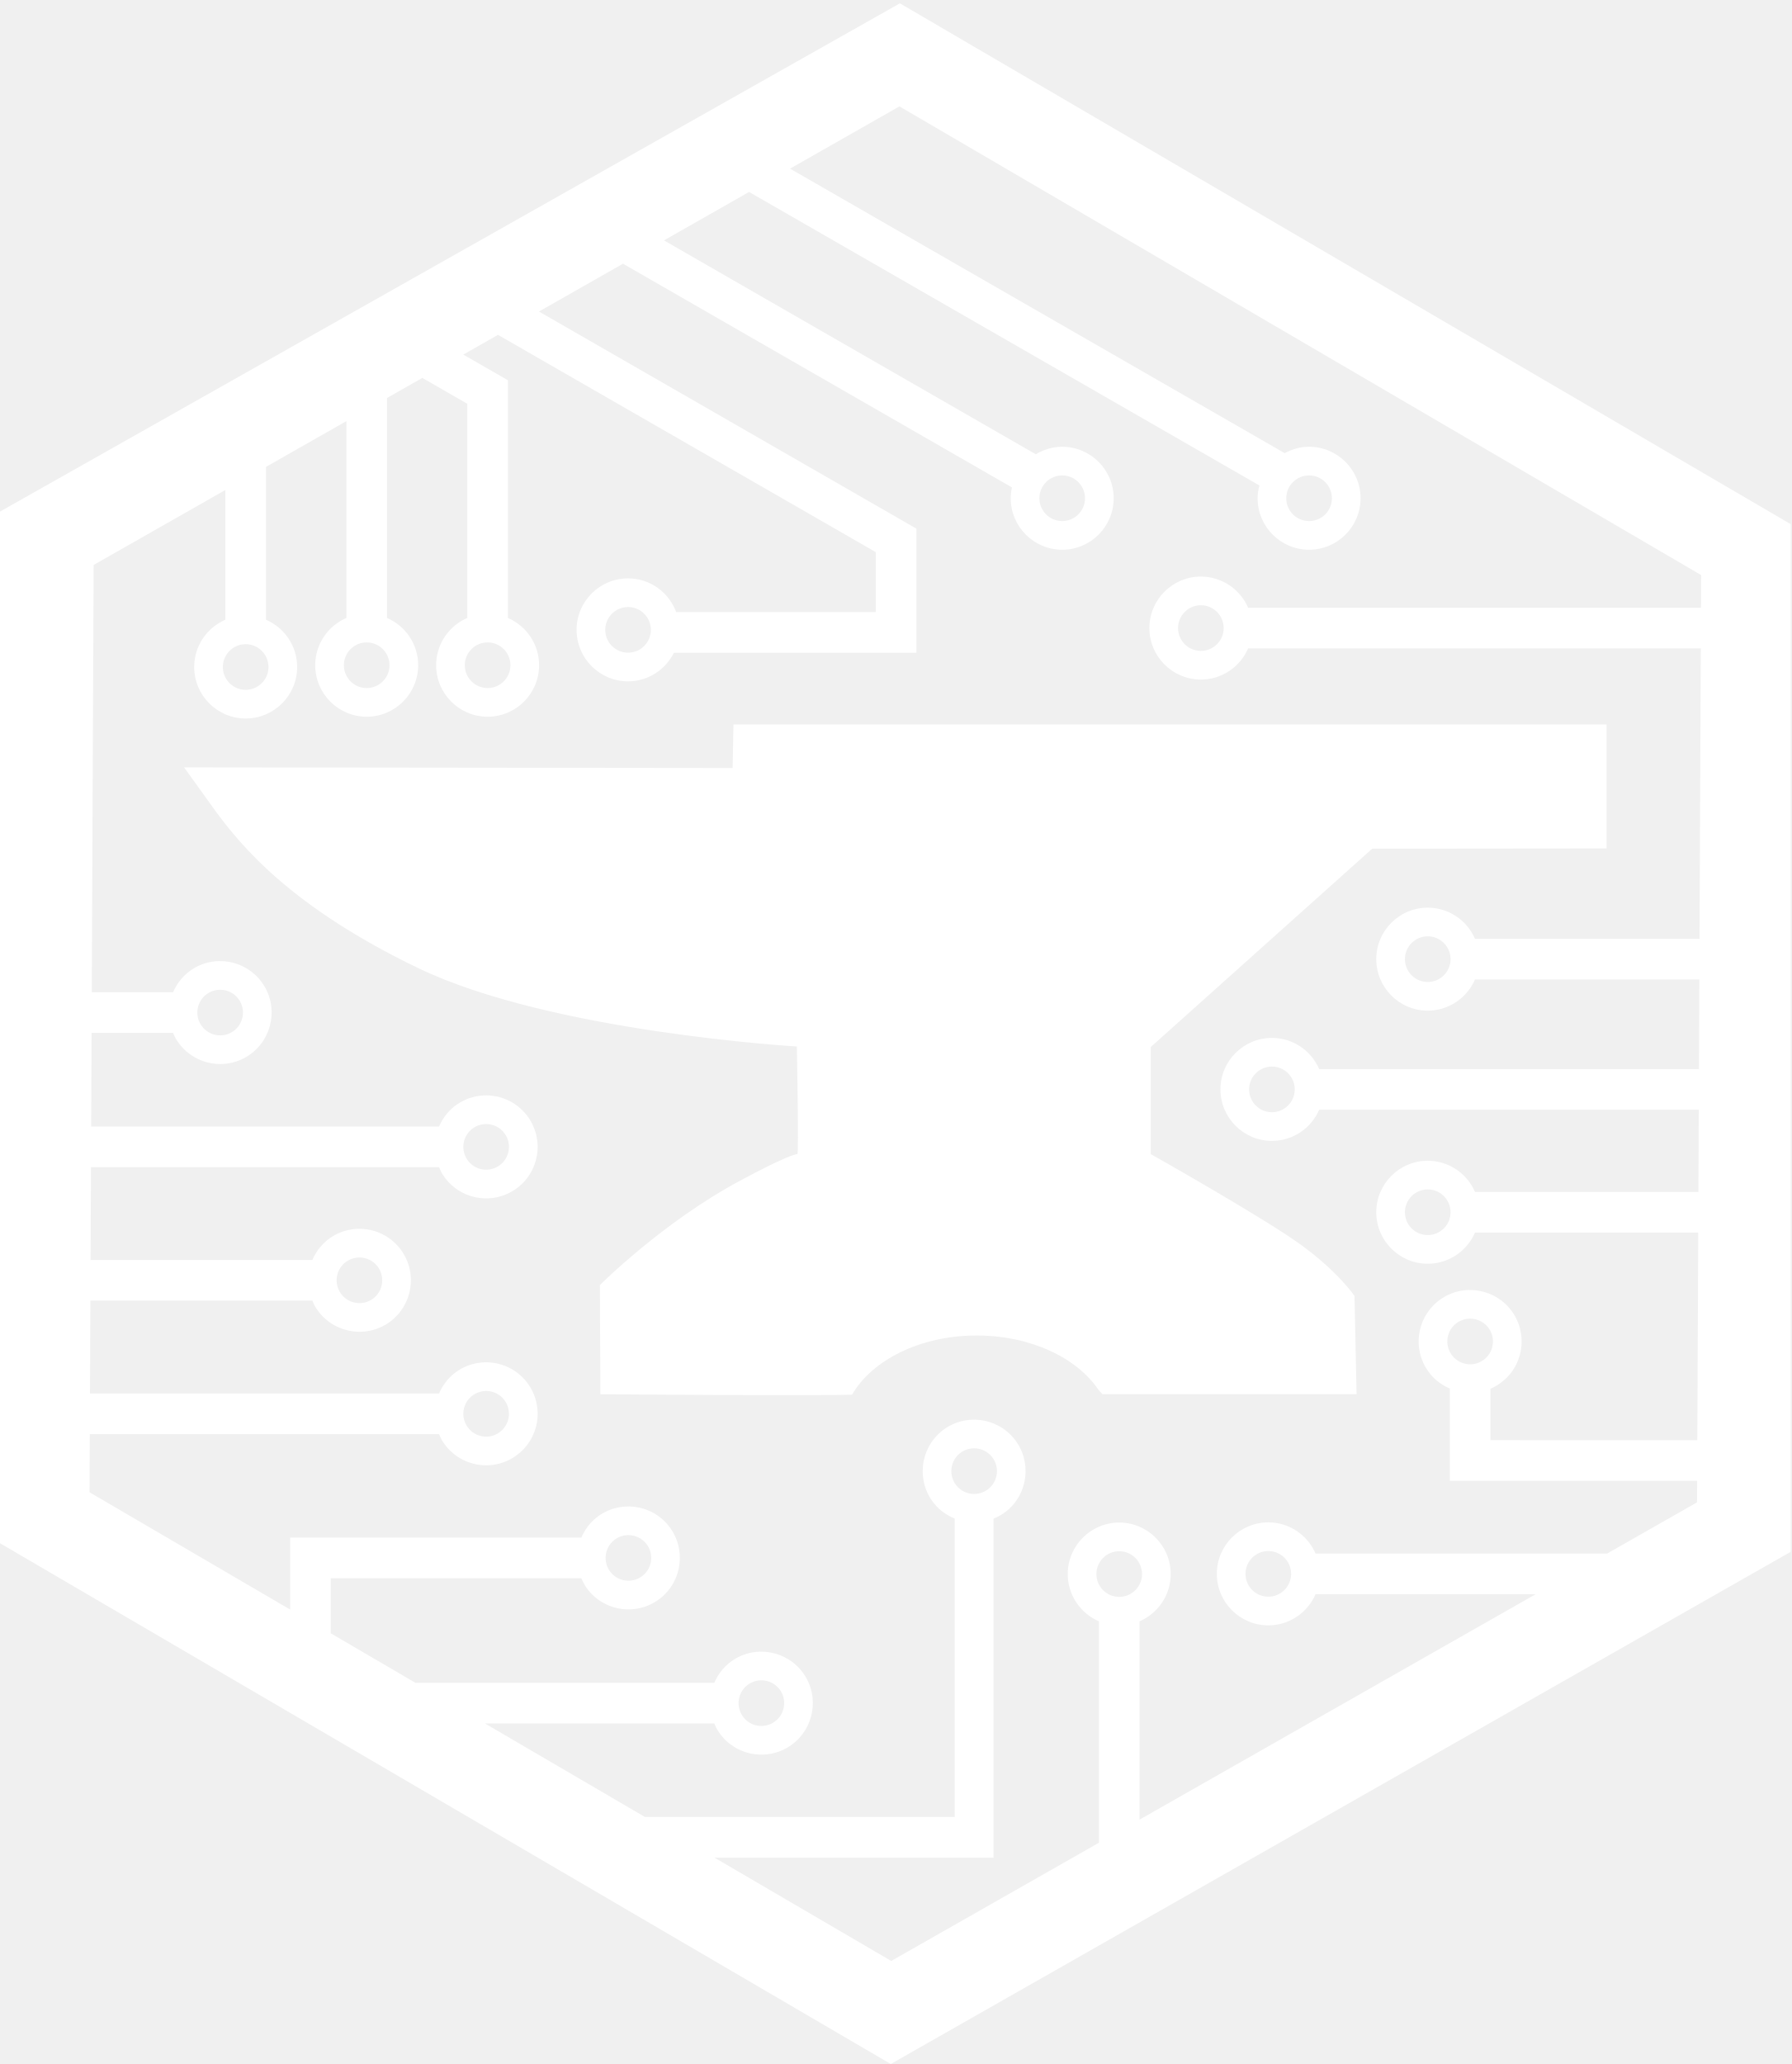
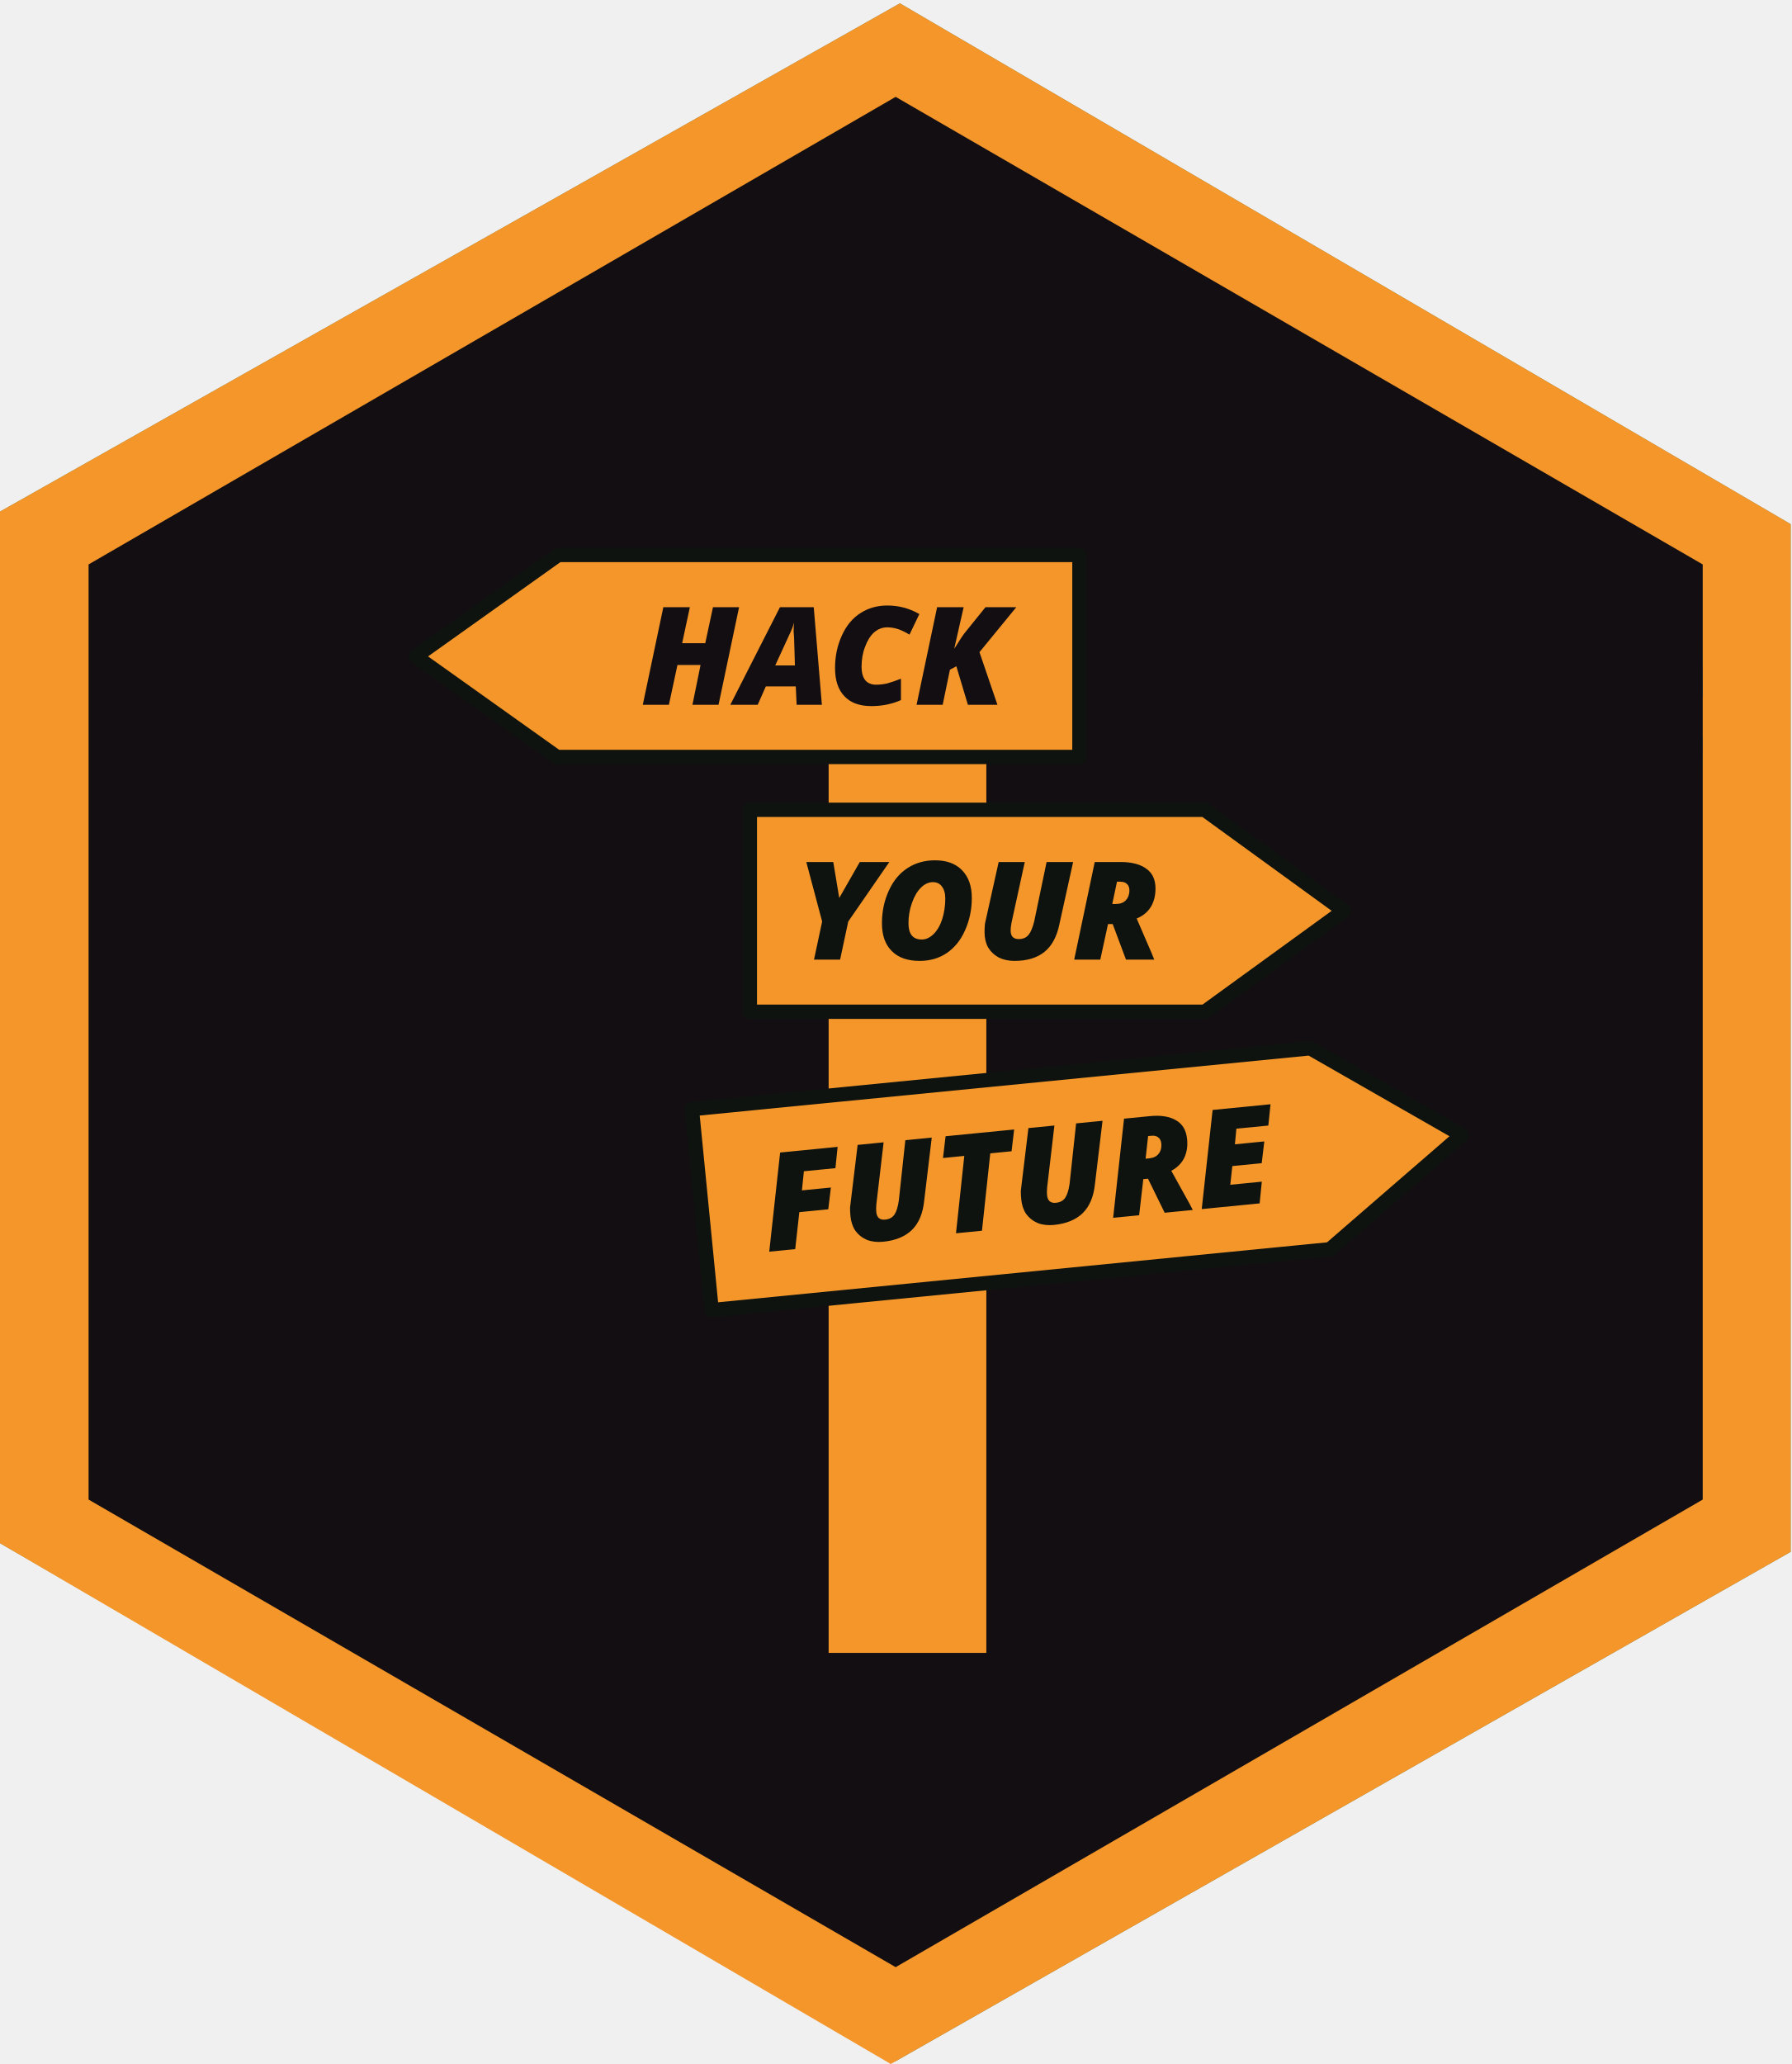
- <svg xmlns="http://www.w3.org/2000/svg" width="125px" height="144px" viewBox="0 0 125 144" version="1.1">
-   <defs />
-   <g id="Page-1" stroke="none" stroke-width="1" fill="none" fill-rule="evenodd">
-     <g id="hacksmiths-sticker-white" fill="#ffffff">
-       <path d="M103.382,94.97 C103.015,95.184 102.586,95.24 102.174,95.127 C101.764,95.017 101.421,94.752 101.209,94.384 L101.209,94.383 C100.998,94.015 100.941,93.585 101.052,93.175 C101.163,92.765 101.427,92.422 101.795,92.21 C102.045,92.067 102.318,91.998 102.587,91.998 C103.139,91.998 103.676,92.286 103.97,92.796 C104.182,93.165 104.238,93.594 104.126,94.005 C104.016,94.415 103.751,94.758 103.382,94.97 L103.382,94.97 Z M101.223,84.576 C101.223,85.453 100.508,86.168 99.63,86.168 C98.752,86.168 98.038,85.453 98.038,84.576 C98.038,83.698 98.752,82.983 99.63,82.983 C100.508,82.983 101.223,83.698 101.223,84.576 L101.223,84.576 Z M90.35,76.004 C90.35,76.882 89.636,77.597 88.758,77.597 C87.88,77.597 87.165,76.882 87.165,76.004 C87.165,75.126 87.88,74.412 88.758,74.412 C89.636,74.412 90.35,75.126 90.35,76.004 L90.35,76.004 Z M101.223,66.917 C101.223,67.795 100.508,68.51 99.63,68.51 C98.752,68.51 98.038,67.795 98.038,66.917 C98.038,66.039 98.752,65.325 99.63,65.325 C100.508,65.325 101.223,66.039 101.223,66.917 L101.223,66.917 Z M85.391,43.819 C85.391,44.697 84.677,45.411 83.799,45.411 C82.921,45.411 82.206,44.697 82.206,43.819 C82.206,42.941 82.921,42.226 83.799,42.226 C84.677,42.226 85.391,42.941 85.391,43.819 L85.391,43.819 Z M91.35,33.169 C92.228,33.169 92.943,33.884 92.943,34.762 C92.943,35.64 92.228,36.354 91.35,36.354 C90.472,36.354 89.758,35.64 89.758,34.762 C89.758,33.884 90.472,33.169 91.35,33.169 L91.35,33.169 Z M74.122,33.169 C75,33.169 75.715,33.884 75.715,34.762 C75.715,35.64 75,36.354 74.122,36.354 C73.245,36.354 72.531,35.64 72.531,34.762 C72.531,33.884 73.245,33.169 74.122,33.169 L74.122,33.169 Z M45.419,43.943 C45.419,44.821 44.706,45.536 43.828,45.536 C42.95,45.536 42.235,44.821 42.235,43.943 C42.235,43.065 42.95,42.351 43.828,42.351 C44.706,42.351 45.419,43.065 45.419,43.943 L45.419,43.943 Z M34.026,44.819 C34.904,44.819 35.619,45.533 35.619,46.411 C35.619,47.289 34.904,48.003 34.026,48.003 C33.148,48.003 32.434,47.289 32.434,46.411 C32.434,45.533 33.148,44.819 34.026,44.819 L34.026,44.819 Z M14.57,69.263 C14.82,69.12 15.091,69.052 15.361,69.052 C15.913,69.052 16.45,69.338 16.744,69.85 C17.181,70.611 16.917,71.586 16.157,72.024 C15.396,72.462 14.42,72.198 13.983,71.437 C13.545,70.676 13.809,69.7 14.57,69.263 L14.57,69.263 Z M32.387,79.6 C32.498,79.189 32.762,78.846 33.13,78.634 C33.375,78.493 33.647,78.421 33.921,78.421 C34.061,78.421 34.201,78.44 34.339,78.477 C34.75,78.588 35.092,78.852 35.304,79.222 C35.516,79.59 35.573,80.019 35.461,80.43 C35.351,80.84 35.086,81.183 34.718,81.395 C34.348,81.607 33.916,81.662 33.509,81.552 C33.099,81.441 32.756,81.177 32.544,80.808 C32.333,80.439 32.276,80.01 32.387,79.6 L32.387,79.6 Z M24.289,87.943 C24.534,87.802 24.805,87.73 25.08,87.73 C25.219,87.73 25.36,87.748 25.498,87.786 C25.908,87.897 26.25,88.161 26.462,88.53 C26.9,89.291 26.637,90.266 25.876,90.703 C25.118,91.142 24.139,90.878 23.702,90.117 C23.264,89.355 23.528,88.38 24.289,87.943 L24.289,87.943 Z M32.387,98.222 C32.498,97.812 32.762,97.469 33.13,97.257 L33.131,97.257 C33.375,97.116 33.647,97.044 33.922,97.044 C34.061,97.044 34.202,97.063 34.339,97.1 C34.75,97.21 35.092,97.475 35.304,97.844 C35.743,98.605 35.479,99.58 34.718,100.018 C34.349,100.23 33.92,100.287 33.509,100.174 C33.099,100.064 32.756,99.799 32.544,99.43 C32.333,99.062 32.276,98.632 32.387,98.222 L32.387,98.222 Z M42.863,107.444 C43.155,107.213 43.503,107.101 43.849,107.101 C44.32,107.101 44.786,107.307 45.1,107.703 C45.645,108.391 45.529,109.395 44.84,109.94 C44.152,110.485 43.148,110.368 42.604,109.681 C42.059,108.993 42.175,107.99 42.863,107.444 L42.863,107.444 Z M51.593,118.409 C51.704,117.997 51.968,117.655 52.337,117.443 C53.097,117.004 54.074,117.268 54.511,118.03 C54.949,118.79 54.685,119.766 53.923,120.203 C53.554,120.415 53.125,120.469 52.715,120.361 C52.305,120.249 51.962,119.986 51.75,119.616 C51.539,119.247 51.482,118.819 51.593,118.409 L51.593,118.409 Z M68.966,103.885 C68.633,104.149 68.218,104.266 67.793,104.219 C67.371,104.17 66.993,103.959 66.729,103.626 C66.183,102.938 66.299,101.934 66.988,101.389 C67.28,101.158 67.628,101.045 67.975,101.045 C68.445,101.045 68.911,101.252 69.225,101.648 C69.489,101.982 69.608,102.398 69.559,102.82 C69.51,103.243 69.299,103.62 68.966,103.885 L68.966,103.885 Z M90.097,109.805 C90.097,110.683 89.383,111.397 88.505,111.397 C87.627,111.397 86.913,110.683 86.913,109.805 C86.913,108.927 87.627,108.212 88.505,108.212 C89.383,108.212 90.097,108.927 90.097,109.805 L90.097,109.805 Z M112.147,108.388 L91.803,108.388 C91.252,107.11 89.982,106.212 88.505,106.212 C86.524,106.212 84.912,107.824 84.912,109.805 C84.912,111.785 86.524,113.397 88.505,113.397 C89.982,113.397 91.252,112.499 91.803,111.222 L107.165,111.222 L79.519,126.952 L79.519,113.116 C80.796,112.565 81.694,111.295 81.694,109.818 C81.694,107.836 80.083,106.225 78.101,106.225 C76.121,106.225 74.509,107.836 74.509,109.818 C74.509,111.295 75.407,112.565 76.684,113.116 L76.684,128.565 L62.191,136.812 L49.858,129.603 L69.333,129.603 L69.333,105.951 C69.639,105.826 69.936,105.667 70.208,105.452 C71.761,104.221 72.022,101.957 70.792,100.406 C69.561,98.853 67.295,98.591 65.746,99.822 C64.194,101.052 63.931,103.316 65.162,104.868 C65.558,105.369 66.067,105.72 66.621,105.945 L66.621,126.768 L45.008,126.768 L33.841,120.241 L49.848,120.241 C49.902,120.365 49.947,120.493 50.016,120.613 C50.494,121.445 51.267,122.04 52.194,122.291 C52.505,122.375 52.822,122.417 53.136,122.417 C53.756,122.417 54.369,122.255 54.921,121.938 C56.637,120.951 57.232,118.75 56.245,117.033 C55.258,115.316 53.058,114.721 51.341,115.708 C50.659,116.1 50.148,116.697 49.844,117.406 L28.992,117.406 L23.082,113.952 L23.082,110.11 L40.567,110.11 C40.689,110.393 40.836,110.67 41.037,110.923 C41.745,111.817 42.795,112.283 43.855,112.283 C44.637,112.283 45.424,112.03 46.083,111.507 C47.635,110.277 47.897,108.013 46.666,106.461 C45.437,104.91 43.173,104.646 41.62,105.877 C41.139,106.259 40.797,106.746 40.57,107.275 L20.248,107.275 L20.248,112.295 L6.248,104.112 L6.266,100.055 L30.642,100.055 C30.696,100.18 30.741,100.307 30.81,100.427 C31.288,101.259 32.061,101.855 32.988,102.105 C33.299,102.19 33.616,102.231 33.93,102.231 C34.55,102.231 35.162,102.069 35.715,101.752 C36.546,101.274 37.142,100.499 37.392,99.574 C37.642,98.647 37.517,97.678 37.039,96.847 C36.561,96.015 35.788,95.419 34.861,95.169 C33.935,94.92 32.966,95.045 32.133,95.523 C31.453,95.915 30.942,96.511 30.638,97.22 L6.279,97.22 L6.307,90.74 L21.8,90.74 C21.854,90.865 21.898,90.993 21.967,91.114 C22.631,92.268 23.843,92.914 25.089,92.914 C25.696,92.914 26.31,92.761 26.874,92.438 C28.59,91.45 29.184,89.25 28.197,87.533 C27.719,86.701 26.946,86.105 26.019,85.855 C25.094,85.606 24.125,85.731 23.292,86.208 C22.594,86.61 22.093,87.217 21.797,87.906 L6.32,87.906 L6.349,81.432 L30.642,81.432 C30.696,81.557 30.741,81.685 30.81,81.805 C31.288,82.637 32.061,83.233 32.988,83.483 C33.299,83.567 33.616,83.608 33.93,83.608 C34.55,83.608 35.162,83.446 35.714,83.129 C36.546,82.651 37.142,81.877 37.392,80.951 C37.642,80.025 37.517,79.057 37.039,78.225 C36.561,77.393 35.788,76.797 34.861,76.546 C33.935,76.297 32.966,76.423 32.134,76.9 C31.453,77.292 30.942,77.888 30.638,78.597 L6.361,78.597 L6.39,72.061 L12.082,72.061 C12.136,72.185 12.179,72.313 12.249,72.433 C12.913,73.588 14.125,74.235 15.37,74.235 C15.976,74.235 16.59,74.081 17.153,73.758 C18.871,72.771 19.464,70.571 18.478,68.853 C17.491,67.137 15.291,66.542 13.574,67.529 C12.875,67.93 12.374,68.537 12.078,69.226 L6.403,69.226 L6.535,39.415 L15.726,34.186 L15.726,43.237 C14.449,43.788 13.551,45.058 13.551,46.536 C13.551,48.516 15.163,50.128 17.143,50.128 C19.125,50.128 20.736,48.516 20.736,46.536 C20.736,45.058 19.838,43.788 18.561,43.237 L18.561,32.573 L24.172,29.38 L24.172,43.112 C22.894,43.664 21.996,44.934 21.996,46.411 C21.996,48.392 23.608,50.003 25.589,50.003 C27.57,50.003 29.181,48.392 29.181,46.411 C29.181,44.934 28.284,43.664 27.006,43.113 L27.006,27.767 L29.471,26.365 L32.609,28.169 L32.609,43.113 C31.331,43.664 30.434,44.934 30.434,46.411 C30.434,48.392 32.045,50.003 34.026,50.003 C36.007,50.003 37.619,48.392 37.619,46.411 C37.619,44.934 36.721,43.664 35.443,43.113 L35.443,26.529 L32.329,24.739 L34.751,23.361 L61.115,38.522 L61.115,42.706 L47.186,42.706 C46.68,41.336 45.372,40.351 43.828,40.351 C41.846,40.351 40.235,41.962 40.235,43.943 C40.235,45.924 41.846,47.536 43.828,47.536 C45.232,47.536 46.437,46.718 47.028,45.541 L63.95,45.541 L63.95,36.897 L63.941,36.897 L63.95,36.882 L37.609,21.735 L43.474,18.398 L70.614,34.005 C70.562,34.249 70.531,34.502 70.531,34.762 C70.531,36.743 72.142,38.354 74.122,38.354 C76.104,38.354 77.715,36.743 77.715,34.762 C77.715,32.781 76.104,31.169 74.122,31.169 C73.447,31.169 72.822,31.368 72.281,31.694 L46.332,16.772 L52.272,13.392 L87.884,33.87 C87.81,34.157 87.758,34.452 87.758,34.762 C87.758,36.743 89.37,38.354 91.35,38.354 C93.331,38.354 94.943,36.743 94.943,34.762 C94.943,32.781 93.331,31.169 91.35,31.169 C90.732,31.169 90.159,31.34 89.651,31.617 L55.13,11.766 L62.766,7.421 L118.709,40.121 L118.699,42.402 L87.098,42.402 C86.547,41.124 85.276,40.226 83.799,40.226 C81.818,40.226 80.206,41.838 80.206,43.819 C80.206,45.8 81.818,47.411 83.799,47.411 C85.276,47.411 86.546,46.514 87.097,45.236 L118.686,45.236 L118.597,65.5 L102.929,65.5 C102.378,64.223 101.108,63.325 99.63,63.325 C97.65,63.325 96.038,64.936 96.038,66.917 C96.038,68.898 97.65,70.51 99.63,70.51 C101.108,70.51 102.378,69.612 102.929,68.335 L118.584,68.335 L118.557,74.587 L92.056,74.587 C91.505,73.31 90.236,72.412 88.758,72.412 C86.777,72.412 85.165,74.023 85.165,76.004 C85.165,77.985 86.777,79.597 88.758,79.597 C90.235,79.597 91.505,78.699 92.056,77.422 L118.544,77.422 L118.519,83.158 L102.929,83.158 C102.378,81.881 101.108,80.983 99.63,80.983 C97.65,80.983 96.038,82.595 96.038,84.576 C96.038,86.557 97.65,88.168 99.63,88.168 C101.108,88.168 102.378,87.27 102.929,85.993 L118.506,85.993 L118.442,100.478 L104.007,100.475 L104.007,96.888 C104.134,96.833 104.258,96.774 104.379,96.704 C105.211,96.227 105.807,95.453 106.057,94.527 C106.308,93.6 106.182,92.632 105.705,91.799 C104.717,90.084 102.517,89.488 100.799,90.476 C99.967,90.953 99.371,91.727 99.121,92.654 C98.872,93.58 98.996,94.549 99.475,95.381 C99.867,96.062 100.463,96.573 101.173,96.877 L101.171,103.313 L104.006,103.313 L104.006,103.31 L118.43,103.313 L118.423,104.817 L112.147,108.388 L112.147,108.388 Z M78.101,111.41 C77.223,111.41 76.509,110.696 76.509,109.818 C76.509,108.94 77.223,108.225 78.101,108.225 C78.979,108.225 79.694,108.94 79.694,109.818 C79.694,110.696 78.979,111.41 78.101,111.41 L78.101,111.41 Z M17.143,44.943 C18.021,44.943 18.736,45.658 18.736,46.536 C18.736,47.413 18.021,48.128 17.143,48.128 C16.265,48.128 15.551,47.413 15.551,46.536 C15.551,45.658 16.265,44.943 17.143,44.943 L17.143,44.943 Z M25.589,44.819 C26.467,44.819 27.181,45.533 27.181,46.411 C27.181,47.289 26.467,48.003 25.589,48.003 C24.711,48.003 23.997,47.289 23.997,46.411 C23.997,45.533 24.711,44.819 25.589,44.819 L25.589,44.819 Z M62.797,0.233 L0,35.692 L0,107.666 L62.16,144 L124.957,108.269 L124.957,36.567 L62.797,0.233 L62.797,0.233 Z" id="Fill-1" />
-       <path d="M90.857,86.901 C88.283,85.015 80.303,80.519 80.303,80.519 L80.303,73.048 L95.757,59.209 L112.11,59.193 L112.11,50.543 L51.182,50.543 L51.125,53.58 L12.847,53.537 L14.879,56.364 C16.91,59.191 20.486,63.351 29.168,67.535 C38.465,72.014 55.606,73.011 55.606,73.011 C55.606,73.011 55.751,80.518 55.642,80.518 C55.534,80.518 54.839,80.657 51.653,82.368 C46.213,85.288 41.861,89.657 41.861,89.657 L41.897,97.273 C41.897,97.273 57.057,97.397 59.458,97.302 C60.856,94.881 64.224,93.174 68.159,93.174 C71.901,93.174 75.131,94.717 76.642,96.95 C76.829,97.15 76.931,97.273 76.931,97.273 L94.665,97.273 L94.52,90.419 C94.52,90.419 93.433,88.787 90.857,86.901" id="Fill-4" />
+ <svg xmlns="http://www.w3.org/2000/svg" width="100%" height="100%" viewBox="0 0 125 144" version="1.1" xml:space="preserve" style="fill-rule:evenodd;clip-rule:evenodd;stroke-linecap:round;stroke-linejoin:round;stroke-miterlimit:1.5;">
+   <path d="M124.957,36.567L62.797,0.233L0,35.692L0,107.666L62.5,143.807L124.957,108.269L124.957,36.567Z" style="fill:rgb(100,136,107);" />
+   <g id="hacksmiths-sticker-white">
+     <g>
+       <path id="Fill-1" d="M62.797,0.233L0,35.692L0,107.666L62.16,144L124.957,108.269L124.957,36.567L62.797,0.233ZM73.339,46.684C73.91,46.932 74.426,47.319 74.815,47.858C75.974,49.466 75.609,51.715 74.003,52.874C72.396,54.033 70.147,53.669 68.987,52.061C67.829,50.455 68.193,48.206 69.8,47.047C70.011,46.895 70.234,46.772 70.463,46.672L70.614,34.005L43.474,18.398L37.609,21.735L63.95,36.882L63.941,36.897L63.95,36.897L63.95,45.541L47.028,45.541C46.437,46.718 45.232,47.536 43.828,47.536C41.846,47.536 40.235,45.924 40.235,43.943C40.235,41.962 41.846,40.351 43.828,40.351C45.372,40.351 46.68,41.336 47.186,42.706L61.115,42.706L61.115,38.522L34.751,23.361L32.329,24.739L35.443,26.529L35.434,54.166L41.92,54.183C42.471,52.905 43.741,52.007 45.218,52.007C47.199,52.007 48.81,53.619 48.81,55.6C48.81,57.581 47.199,59.192 45.218,59.192C43.741,59.192 42.471,58.295 41.92,57.017L32.6,57L32.6,28.169L29.471,26.365L27.006,27.767L27.006,57.283C28.284,57.834 29.181,59.104 29.181,60.581C29.181,62.562 27.57,64.173 25.589,64.173C23.608,64.173 21.996,62.562 21.996,60.581C21.996,59.104 22.894,57.834 24.172,57.282L24.172,29.38L18.561,32.573L18.561,57.407C19.838,57.958 20.736,59.228 20.736,60.706C20.736,62.686 19.125,64.298 17.143,64.298C15.163,64.298 13.551,62.686 13.551,60.706C13.551,59.228 14.449,57.958 15.726,57.407L15.726,34.186L6.535,39.415L6.403,69.226L23.524,69.226C23.82,68.537 24.321,67.93 25.02,67.529C26.737,66.542 28.937,67.137 29.924,68.853C30.91,70.571 30.317,72.771 28.599,73.758C28.036,74.081 27.422,74.235 26.816,74.235C25.571,74.235 24.359,73.588 23.695,72.433C23.625,72.313 23.582,72.185 23.528,72.061L6.39,72.061L6.361,78.597L23.708,78.597C24.012,77.888 24.523,77.292 25.204,76.9C26.036,76.423 27.005,76.297 27.931,76.546C28.858,76.797 29.631,77.393 30.109,78.225C30.587,79.057 30.712,80.025 30.462,80.951C30.212,81.877 29.616,82.651 28.784,83.129C28.232,83.446 27.62,83.608 27,83.608C26.686,83.608 26.369,83.567 26.058,83.483C25.131,83.233 24.358,82.637 23.88,81.805C23.811,81.685 23.766,81.557 23.712,81.432L6.349,81.432L6.32,87.906L38.587,87.906C38.883,87.217 39.384,86.61 40.082,86.208C40.915,85.731 41.884,85.606 42.809,85.855C43.736,86.105 44.509,86.701 44.987,87.533C45.974,89.25 45.38,91.45 43.664,92.438C43.1,92.761 42.486,92.914 41.879,92.914C40.633,92.914 39.421,92.268 38.757,91.114C38.688,90.993 38.644,90.865 38.59,90.74L6.307,90.74L6.279,97.22L54.824,97.22C55.128,96.511 55.639,95.915 56.319,95.523C57.152,95.045 58.121,94.92 59.047,95.169C59.974,95.419 60.747,96.015 61.225,96.847C61.703,97.678 61.828,98.647 61.578,99.574C61.328,100.499 60.732,101.274 59.901,101.752C59.348,102.069 58.736,102.231 58.116,102.231C57.802,102.231 57.485,102.19 57.174,102.105C56.247,101.855 55.474,101.259 54.996,100.427C54.927,100.307 54.882,100.18 54.828,100.055L6.266,100.055L6.248,104.112L20.248,112.295L20.248,107.275L55.121,107.275C55.348,106.746 55.69,106.259 56.171,105.877C57.724,104.646 59.988,104.91 61.217,106.461C62.448,108.013 62.186,110.277 60.634,111.507C59.975,112.03 59.188,112.283 58.406,112.283C57.346,112.283 56.296,111.817 55.588,110.923C55.387,110.67 55.24,110.393 55.118,110.11L23.082,110.11L23.082,113.952L28.992,117.406L55.305,117.406C55.609,116.697 56.12,116.1 56.802,115.708C58.519,114.721 60.719,115.316 61.706,117.033C62.693,118.75 62.098,120.951 60.382,121.938C59.83,122.255 59.217,122.417 58.597,122.417C58.283,122.417 57.966,122.375 57.655,122.291C56.728,122.04 55.955,121.445 55.477,120.613C55.408,120.493 55.363,120.365 55.309,120.241L33.841,120.241L45.008,126.768L66.621,126.768L66.621,99.004C66.067,98.779 65.558,98.428 65.162,97.927C63.931,96.375 64.194,94.111 65.746,92.881C67.295,91.65 69.561,91.912 70.792,93.465C72.022,95.016 71.761,97.28 70.208,98.511C69.936,98.726 69.639,98.885 69.333,99.01L69.333,129.603L49.858,129.603L62.191,136.812L76.684,128.565L76.684,101.289C75.407,100.738 74.509,99.468 74.509,97.991C74.509,96.009 76.121,94.398 78.101,94.398C80.083,94.398 81.694,96.009 81.694,97.991C81.694,99.468 80.796,100.738 79.519,101.289L79.519,126.952L107.165,111.222L86.771,111.2L86.865,104.343L86.804,104.343C85.527,103.792 84.629,102.522 84.629,101.045C84.629,99.064 86.241,97.452 88.221,97.452C90.202,97.452 91.814,99.064 91.814,101.045C91.814,102.522 90.916,103.792 89.638,104.343L89.671,108.347L112.147,108.388L118.423,104.817L118.43,103.313L104.006,103.31L104.006,103.313L101.171,103.313L101.173,96.877C100.463,96.573 99.867,96.062 99.475,95.381C98.996,94.549 98.872,93.58 99.121,92.654C99.371,91.727 99.967,90.953 100.799,90.476C102.517,89.488 104.717,90.084 105.705,91.799C106.182,92.632 106.308,93.6 106.057,94.527C105.807,95.453 105.211,96.227 104.379,96.704C104.258,96.774 104.134,96.833 104.007,96.888L104.007,100.475L118.442,100.478L118.506,85.993L98.723,86.237C98.172,87.514 96.902,88.412 95.424,88.412C93.444,88.412 91.832,86.801 91.832,84.82C91.832,82.839 93.444,81.227 95.424,81.227C96.902,81.227 98.172,82.125 98.723,83.402L118.519,83.158L118.544,77.422L98.456,77.422C97.905,78.699 96.635,79.597 95.158,79.597C93.177,79.597 91.565,77.985 91.565,76.004C91.565,74.023 93.177,72.412 95.158,72.412C96.636,72.412 97.905,73.31 98.456,74.587L118.557,74.587L118.584,68.335L98.54,68.335C97.989,69.612 96.719,70.51 95.241,70.51C93.261,70.51 91.649,68.898 91.649,66.917C91.649,64.936 93.261,63.325 95.241,63.325C96.719,63.325 97.989,64.223 98.54,65.5L118.597,65.5L118.818,51.453L87.229,51.453C86.678,52.731 85.408,53.628 83.931,53.628C81.95,53.628 80.338,52.017 80.338,50.036C80.338,48.055 81.95,46.443 83.931,46.443C85.408,46.443 86.679,47.341 87.23,48.619L118.831,48.619L118.709,40.121L62.766,7.421L55.13,11.766L97.995,37.36C98.503,37.083 99.076,36.912 99.694,36.912C101.675,36.912 103.287,38.524 103.287,40.505C103.287,42.486 101.675,44.097 99.694,44.097C97.714,44.097 96.102,42.486 96.102,40.505C96.102,40.195 96.154,39.9 96.228,39.613L52.272,13.392L46.332,16.772L73.461,32.373L73.312,46.672L73.339,46.684ZM57.054,118.409C57.165,117.997 57.429,117.655 57.798,117.443C58.558,117.004 59.535,117.268 59.972,118.03C60.41,118.79 60.146,119.766 59.384,120.203C59.015,120.415 58.586,120.469 58.176,120.361C57.766,120.249 57.423,119.986 57.211,119.616C57,119.247 56.943,118.819 57.054,118.409ZM57.414,107.444C57.706,107.213 58.054,107.101 58.4,107.101C58.871,107.101 59.337,107.307 59.651,107.703C60.196,108.391 60.08,109.395 59.391,109.94C58.703,110.485 57.699,110.368 57.155,109.681C56.61,108.993 56.726,107.99 57.414,107.444ZM89.987,100.898C89.987,101.776 89.273,102.49 88.395,102.49C87.517,102.49 86.803,101.776 86.803,100.898C86.803,100.02 87.517,99.305 88.395,99.305C89.273,99.305 89.987,100.02 89.987,100.898ZM68.966,96.944C68.633,97.208 68.218,97.325 67.793,97.278C67.371,97.229 66.993,97.018 66.729,96.685C66.183,95.997 66.299,94.993 66.988,94.448C67.28,94.217 67.628,94.104 67.975,94.104C68.445,94.104 68.911,94.311 69.225,94.707C69.489,95.041 69.608,95.457 69.559,95.879C69.51,96.302 69.299,96.679 68.966,96.944ZM56.573,98.222C56.684,97.812 56.948,97.469 57.316,97.257L57.317,97.257C57.561,97.116 57.833,97.044 58.108,97.044C58.247,97.044 58.388,97.063 58.525,97.1C58.936,97.21 59.278,97.475 59.49,97.844C59.929,98.605 59.665,99.58 58.904,100.018C58.535,100.23 58.106,100.287 57.695,100.174C57.285,100.064 56.942,99.799 56.73,99.43C56.519,99.062 56.462,98.632 56.573,98.222ZM78.101,99.583C77.223,99.583 76.509,98.869 76.509,97.991C76.509,97.113 77.223,96.398 78.101,96.398C78.979,96.398 79.694,97.113 79.694,97.991C79.694,98.869 78.979,99.583 78.101,99.583ZM103.382,94.97C103.015,95.184 102.586,95.24 102.174,95.127C101.764,95.017 101.421,94.752 101.209,94.384L101.209,94.383C100.998,94.015 100.941,93.585 101.052,93.175C101.163,92.765 101.427,92.422 101.795,92.21C102.045,92.067 102.318,91.998 102.587,91.998C103.139,91.998 103.676,92.286 103.97,92.796C104.182,93.165 104.238,93.594 104.126,94.005C104.016,94.415 103.751,94.758 103.382,94.97ZM41.079,87.943C41.324,87.802 41.595,87.73 41.87,87.73C42.009,87.73 42.15,87.748 42.288,87.786C42.698,87.897 43.04,88.161 43.252,88.53C43.69,89.291 43.427,90.266 42.666,90.703C41.908,91.142 40.929,90.878 40.492,90.117C40.054,89.355 40.318,88.38 41.079,87.943ZM97.017,84.82C97.017,85.697 96.302,86.412 95.424,86.412C94.546,86.412 93.832,85.697 93.832,84.82C93.832,83.942 94.546,83.227 95.424,83.227C96.302,83.227 97.017,83.942 97.017,84.82ZM25.457,79.6C25.568,79.189 25.832,78.846 26.2,78.634C26.445,78.493 26.717,78.421 26.991,78.421C27.131,78.421 27.271,78.44 27.409,78.477C27.82,78.588 28.162,78.852 28.374,79.222C28.586,79.59 28.643,80.019 28.531,80.43C28.421,80.84 28.156,81.183 27.788,81.395C27.418,81.607 26.986,81.662 26.579,81.552C26.169,81.441 25.826,81.177 25.614,80.808C25.403,80.439 25.346,80.01 25.457,79.6ZM96.75,76.004C96.75,76.882 96.036,77.597 95.158,77.597C94.28,77.597 93.565,76.882 93.565,76.004C93.565,75.126 94.28,74.412 95.158,74.412C96.036,74.412 96.75,75.126 96.75,76.004ZM26.016,69.263C26.266,69.12 26.537,69.052 26.807,69.052C27.359,69.052 27.896,69.338 28.19,69.85C28.627,70.611 28.363,71.586 27.603,72.024C26.842,72.462 25.866,72.198 25.429,71.437C24.991,70.676 25.255,69.7 26.016,69.263ZM96.834,66.917C96.834,67.795 96.119,68.51 95.241,68.51C94.363,68.51 93.649,67.795 93.649,66.917C93.649,66.039 94.363,65.325 95.241,65.325C96.119,65.325 96.834,66.039 96.834,66.917ZM71.902,48.482C72.78,48.482 73.495,49.197 73.495,50.075C73.495,50.589 73.249,51.047 72.869,51.338C72.601,51.544 72.265,51.667 71.902,51.667C71.025,51.667 70.311,50.953 70.311,50.075C70.311,49.197 71.025,48.482 71.902,48.482ZM17.143,59.113C17.692,59.113 18.177,59.393 18.463,59.816C18.635,60.071 18.736,60.377 18.736,60.706C18.736,61.583 18.021,62.298 17.143,62.298C16.265,62.298 15.551,61.583 15.551,60.706C15.551,59.828 16.265,59.113 17.143,59.113ZM45.365,53.86C46.243,53.86 46.958,54.574 46.958,55.452C46.958,56.33 46.243,57.044 45.365,57.044C44.487,57.044 43.773,56.33 43.773,55.452C43.773,54.574 44.487,53.86 45.365,53.86ZM25.589,58.989C26.467,58.989 27.181,59.703 27.181,60.581C27.181,61.459 26.467,62.173 25.589,62.173C24.711,62.173 23.997,61.459 23.997,60.581C23.997,59.703 24.711,58.989 25.589,58.989ZM45.419,43.943C45.419,44.821 44.706,45.536 43.828,45.536C42.95,45.536 42.235,44.821 42.235,43.943C42.235,43.065 42.95,42.351 43.828,42.351C44.706,42.351 45.419,43.065 45.419,43.943ZM85.523,50.036C85.523,50.914 84.809,51.628 83.931,51.628C83.053,51.628 82.338,50.914 82.338,50.036C82.338,49.158 83.053,48.443 83.931,48.443C84.809,48.443 85.523,49.158 85.523,50.036ZM99.694,38.912C100.572,38.912 101.287,39.627 101.287,40.505C101.287,41.383 100.572,42.097 99.694,42.097C98.816,42.097 98.102,41.383 98.102,40.505C98.102,39.627 98.816,38.912 99.694,38.912Z" style="fill:rgb(244,150,41);" />
+       <g transform="matrix(1.32175,0,0,1.343,-32.0299,-28.5783)">
+         <path d="M71.519,26.311L114.128,50.601L114.128,99.181L71.519,123.471L28.91,99.181L28.91,50.601L71.519,26.311Z" style="fill:rgb(19,14,18);" />
+       </g>
+     </g>
+     <g transform="matrix(-1.9112,0,0,1.9112,177.274,-76.6943)">
+       <g transform="matrix(1,0,0,1.11129,0,-6.70266)">
+         <rect x="56.742" y="60.228" width="5.758" height="36.209" style="fill:rgb(244,150,41);" />
+       </g>
+       <g transform="matrix(0.995191,0.0979501,-0.0979501,0.995191,20.1341,0.933156)">
+         <g transform="matrix(-0.715486,0,0,0.715486,92.417,21.0391)">
+           <path d="M84.091,85.25L52.386,85.25L52.386,74.946L84.091,74.946L84.091,74.946L91.356,80.11L84.091,85.249L84.091,85.25Z" style="fill:rgb(244,150,41);stroke:rgb(14,19,15);stroke-width:0.73px;" />
+         </g>
+         <g transform="matrix(-1,-6.93889e-18,-6.93889e-18,1,124.846,15.5387)">
+           <text x="72.132px" y="64.581px" style="font-family:'OpenSans-ExtraBoldItalic', 'Open Sans', sans-serif;font-weight:800;font-style:italic;font-size:5px;fill:rgb(14,19,15);">FUTURE</text>
+         </g>
+       </g>
+       <g transform="matrix(1,0,0,1,10.5774,2.08932)">
+         <g transform="matrix(-0.715486,0,0,0.715486,93.5792,23.5216)">
+           <path d="M77.403,61.601L84.514,66.762L77.403,71.922L77.403,71.912L54.201,71.912L54.201,61.607L77.403,61.607L77.403,61.601Z" style="fill:rgb(244,150,41);stroke:rgb(14,19,15);stroke-width:0.73px;" />
+         </g>
+         <g transform="matrix(-1,0,0,1,125.277,8.49152)">
+           <text x="72.132px" y="64.581px" style="font-family:'OpenSans-ExtraBoldItalic', 'Open Sans', sans-serif;font-weight:800;font-style:italic;font-size:5px;fill:rgb(14,19,15);">Y<tspan x="75.051px 78.736px " y="64.581px 64.581px ">OU</tspan>R</text>
+         </g>
+       </g>
+       <g transform="matrix(1,-7.21645e-16,7.21645e-16,1,-11.0993,0.160837)">
+         <g transform="matrix(-0.715486,0,0,0.715486,114.017,25.6291)">
+           <path d="M42.684,58.706L35.418,53.531L42.684,48.357L69.288,48.357L69.288,58.662L42.684,58.662L42.684,58.706Z" style="fill:rgb(244,150,41);stroke:rgb(14,19,15);stroke-width:0.73px;" />
+         </g>
+         <g transform="matrix(-1,0,0,1,152.596,1.11873)">
+           <text x="72.132px" y="64.581px" style="font-family:'OpenSans-ExtraBoldItalic', 'Open Sans', sans-serif;font-weight:800;font-style:italic;font-size:5px;fill:rgb(19,14,18);">HA<tspan x="78.98px 82.129px " y="64.581px 64.581px ">CK</tspan>
+           </text>
+         </g>
+       </g>
    </g>
  </g>
</svg>
